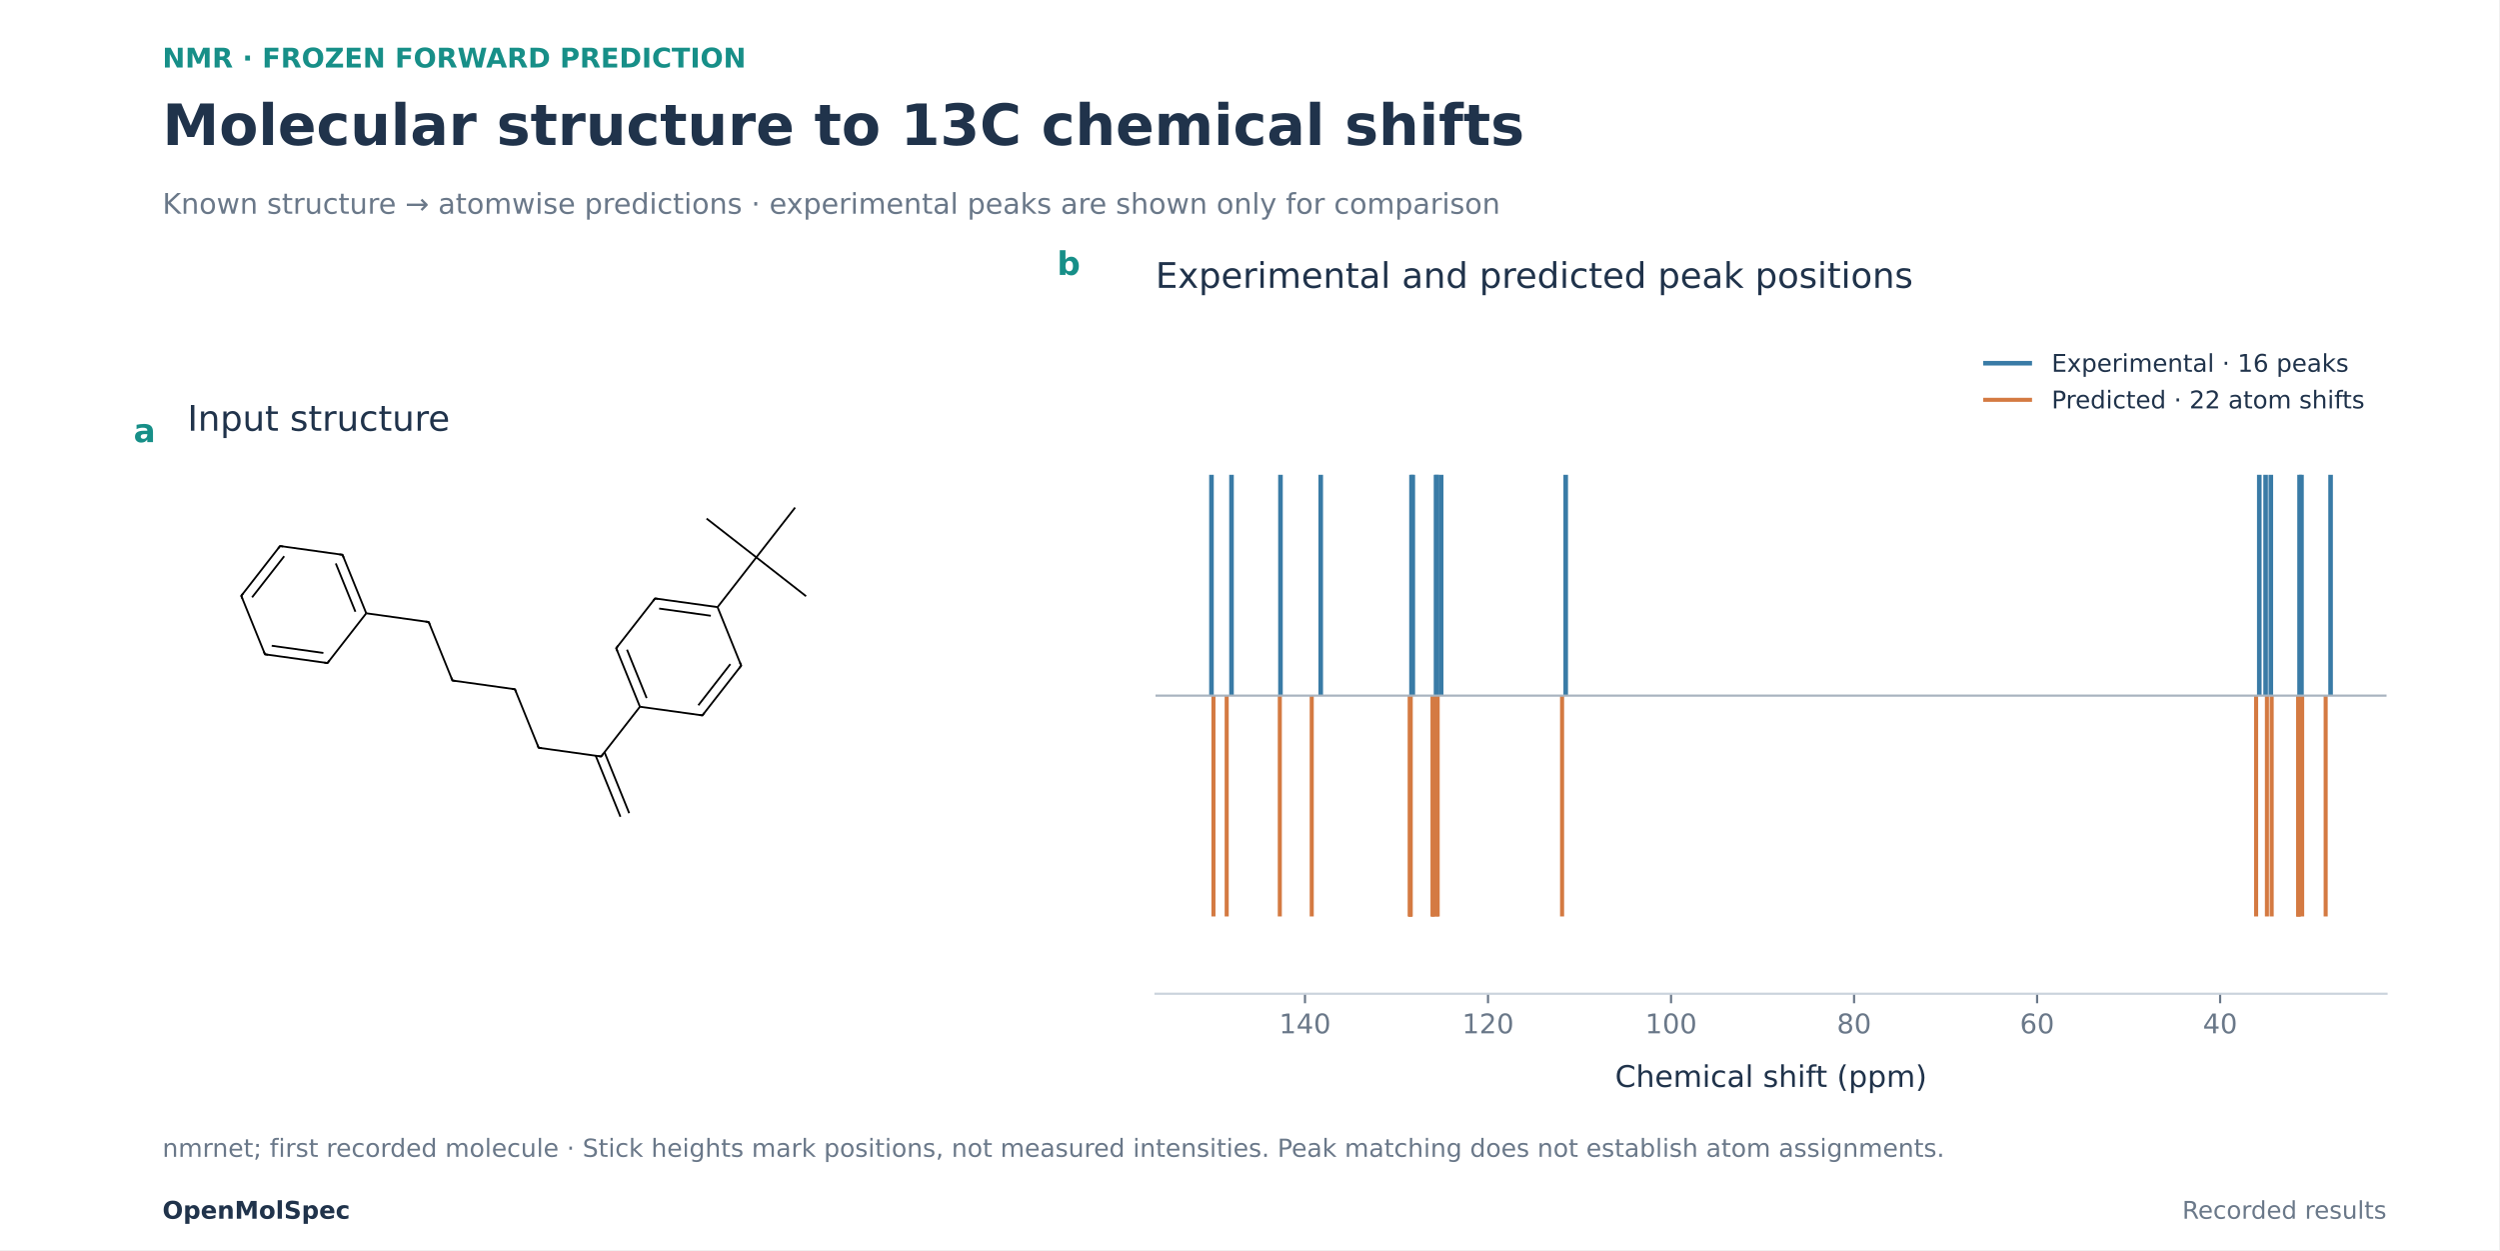
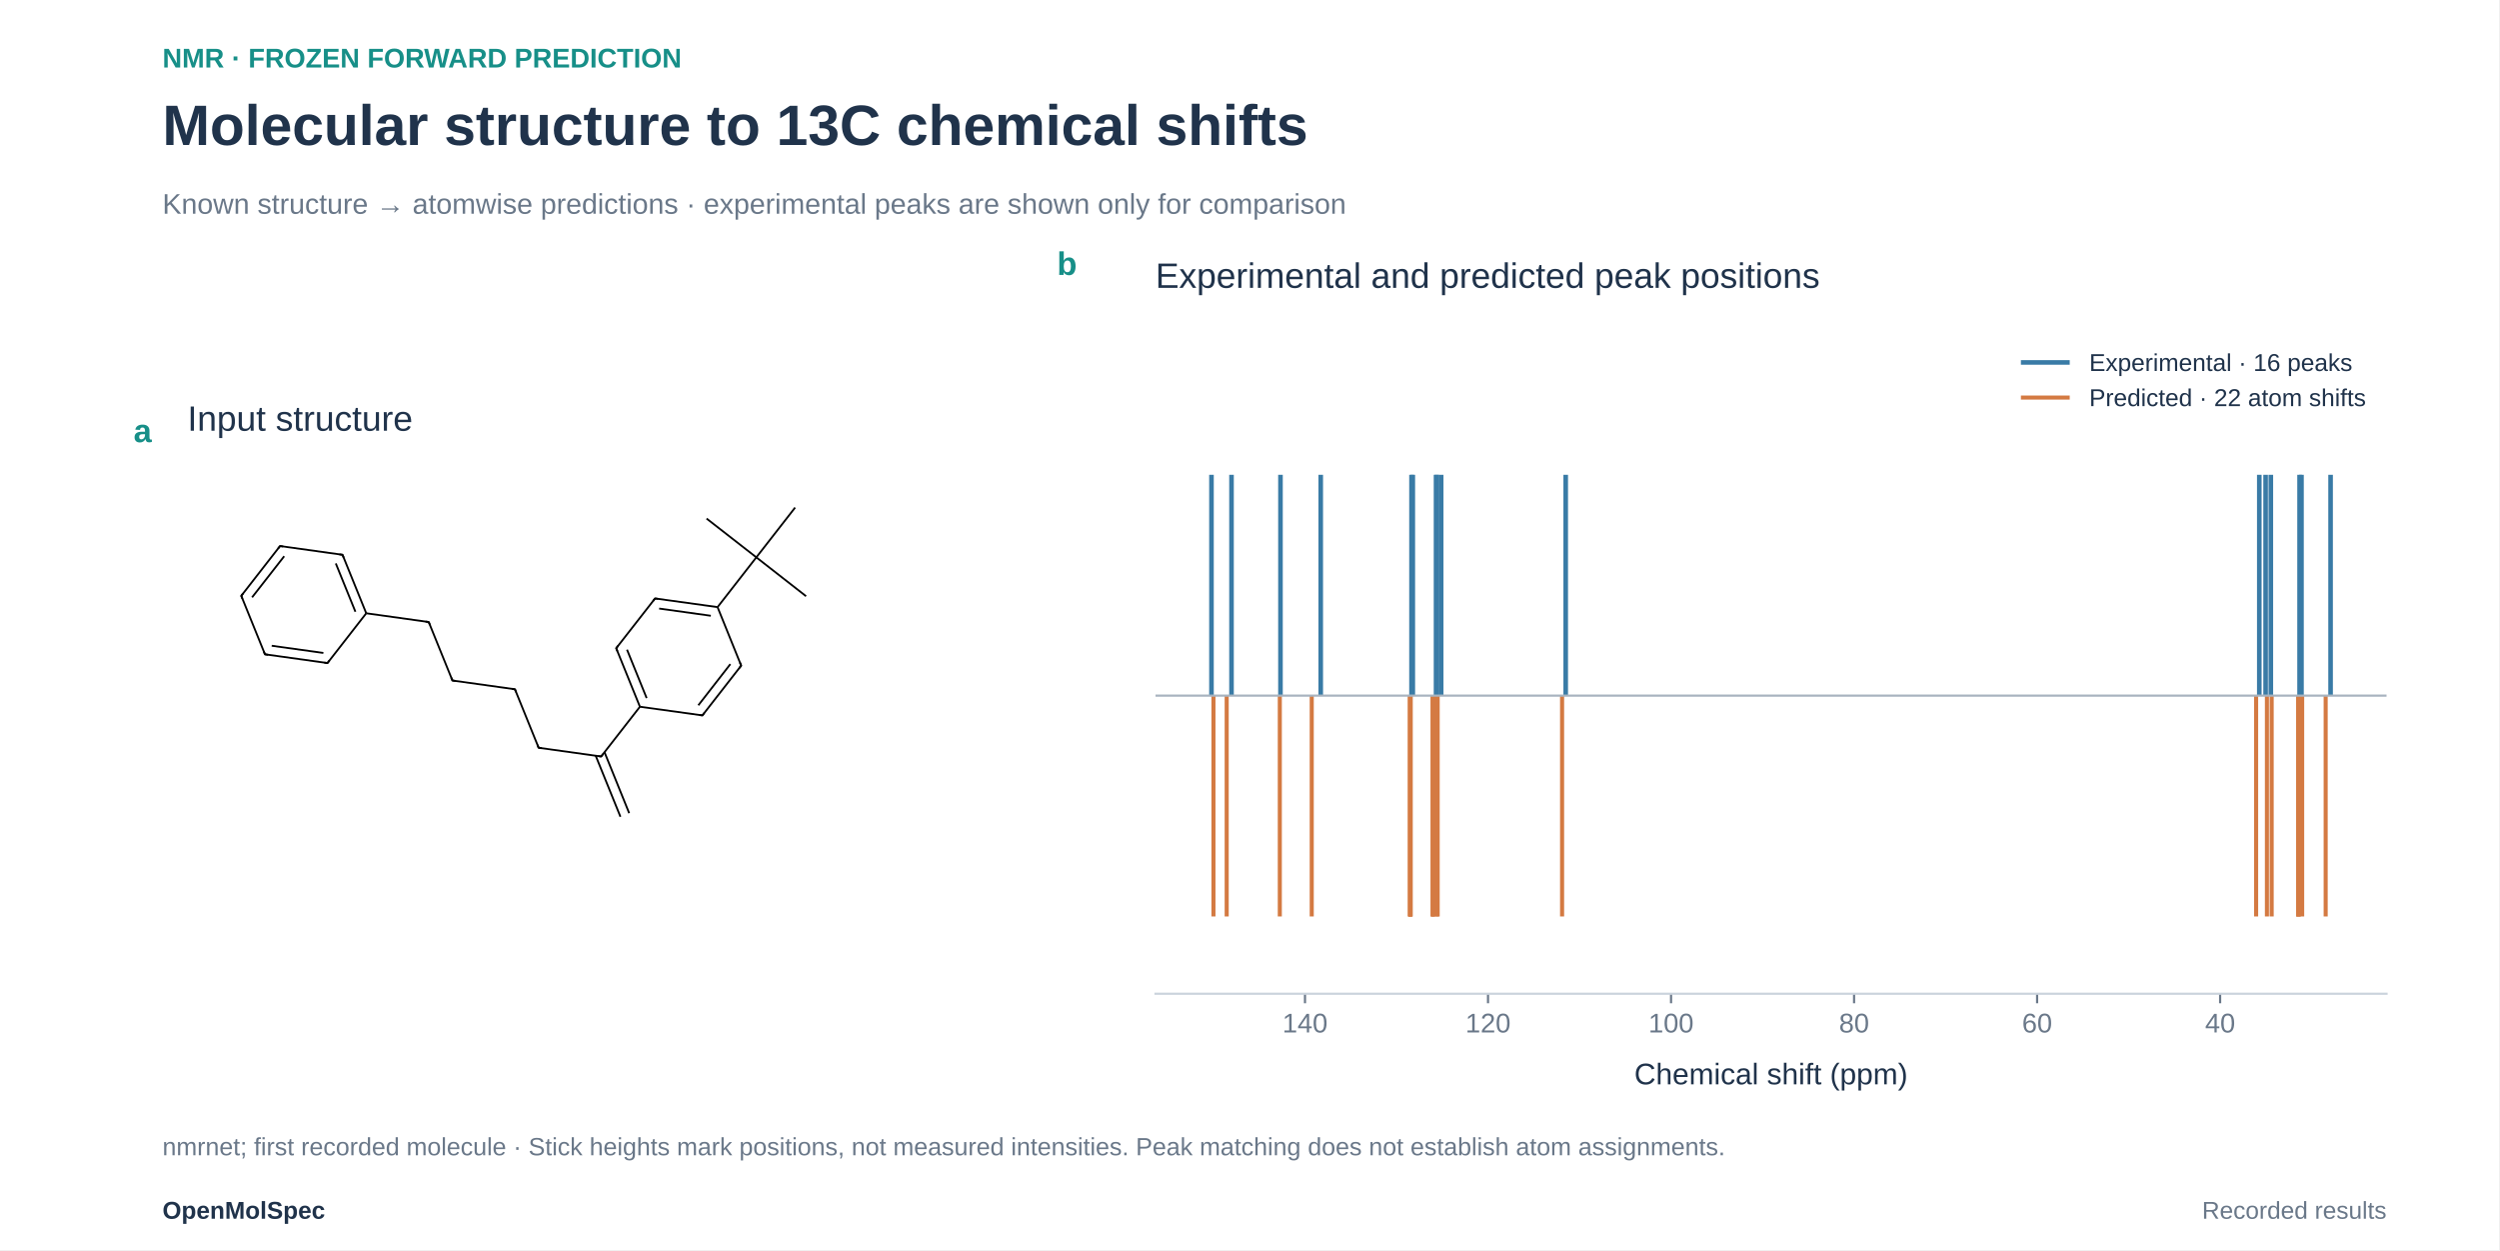
<svg xmlns="http://www.w3.org/2000/svg" xmlns:xlink="http://www.w3.org/1999/xlink" width="921.6pt" height="460.8pt" viewBox="0 0 921.6 460.8" version="1.1">
  <defs>
    <style type="text/css">*{stroke-linejoin: round; stroke-linecap: butt}</style>
  </defs>
  <g id="figure_1">
    <g id="patch_1">
      <path d="M 0 460.8  L 921.6 460.8  L 921.6 0  L 0 0  z " style="fill: #ffffff" />
    </g>
    <g id="oms-molecule-0">
      <g clip-path="url(#p5270df2b23)">
    </g>
      <g id="text_1">
-         <text style="font-weight: 700; font-size: 12px; font-family: 'DejaVu Sans'; text-anchor: start; fill: #178f88" x="49.265" y="162.989" transform="rotate(-0 49.2655 162.9889)">a</text>
+         <text style="font-weight: 700; font-size: 12px; font-family: 'Arial'; text-anchor: start; fill: #178f88" x="49.265" y="162.989" transform="rotate(-0 49.2655 162.9889)">a</text>
      </g>
      <g id="text_2">
-         <text style="font-size: 13px; font-family: 'DejaVu Sans'; text-anchor: start; fill: #20334b" x="69.12" y="158.792" transform="rotate(-0 69.12 158.7923)">Input structure</text>
+         <text style="font-size: 13px; font-family: 'Arial'; text-anchor: start; fill: #20334b" x="69.12" y="158.792" transform="rotate(-0 69.12 158.7923)">Input structure</text>
      </g>
      <g transform="translate(69.12 174.7923) scale(0.2954539 0.2954539)">
        <rect style="opacity:1.0;fill:#FFFFFF;stroke:none" width="840.0" height="470.0" x="0.0" y="0.0"> </rect>
        <path class="bond-0 atom-0 atom-1" d="M 540.5,427.5 L 509.6,351.3" style="fill:none;fill-rule:evenodd;stroke:#000000;stroke-width:2.3px;stroke-linecap:butt;stroke-linejoin:miter;stroke-opacity:1" />
        <path class="bond-0 atom-0 atom-1" d="M 551.4,423.0 L 520.6,346.9" style="fill:none;fill-rule:evenodd;stroke:#000000;stroke-width:2.3px;stroke-linecap:butt;stroke-linejoin:miter;stroke-opacity:1" />
        <path class="bond-1 atom-1 atom-2" d="M 516.4,352.3 L 438.4,341.4" style="fill:none;fill-rule:evenodd;stroke:#000000;stroke-width:2.3px;stroke-linecap:butt;stroke-linejoin:miter;stroke-opacity:1" />
        <path class="bond-2 atom-2 atom-3" d="M 438.4,341.4 L 408.8,268.4" style="fill:none;fill-rule:evenodd;stroke:#000000;stroke-width:2.3px;stroke-linecap:butt;stroke-linejoin:miter;stroke-opacity:1" />
        <path class="bond-3 atom-3 atom-4" d="M 408.8,268.4 L 330.8,257.5" style="fill:none;fill-rule:evenodd;stroke:#000000;stroke-width:2.3px;stroke-linecap:butt;stroke-linejoin:miter;stroke-opacity:1" />
        <path class="bond-4 atom-4 atom-5" d="M 330.8,257.5 L 301.2,184.5" style="fill:none;fill-rule:evenodd;stroke:#000000;stroke-width:2.3px;stroke-linecap:butt;stroke-linejoin:miter;stroke-opacity:1" />
        <path class="bond-5 atom-5 atom-6" d="M 301.2,184.5 L 223.2,173.6" style="fill:none;fill-rule:evenodd;stroke:#000000;stroke-width:2.3px;stroke-linecap:butt;stroke-linejoin:miter;stroke-opacity:1" />
        <path class="bond-6 atom-6 atom-7" d="M 223.2,173.6 L 193.6,100.6" style="fill:none;fill-rule:evenodd;stroke:#000000;stroke-width:2.3px;stroke-linecap:butt;stroke-linejoin:miter;stroke-opacity:1" />
        <path class="bond-6 atom-6 atom-7" d="M 209.7,171.7 L 185.2,111.4" style="fill:none;fill-rule:evenodd;stroke:#000000;stroke-width:2.3px;stroke-linecap:butt;stroke-linejoin:miter;stroke-opacity:1" />
        <path class="bond-7 atom-7 atom-8" d="M 193.6,100.6 L 115.6,89.7" style="fill:none;fill-rule:evenodd;stroke:#000000;stroke-width:2.3px;stroke-linecap:butt;stroke-linejoin:miter;stroke-opacity:1" />
        <path class="bond-8 atom-8 atom-9" d="M 115.6,89.7 L 67.2,151.8" style="fill:none;fill-rule:evenodd;stroke:#000000;stroke-width:2.3px;stroke-linecap:butt;stroke-linejoin:miter;stroke-opacity:1" />
        <path class="bond-8 atom-8 atom-9" d="M 120.8,102.4 L 80.7,153.7" style="fill:none;fill-rule:evenodd;stroke:#000000;stroke-width:2.3px;stroke-linecap:butt;stroke-linejoin:miter;stroke-opacity:1" />
        <path class="bond-9 atom-9 atom-10" d="M 67.2,151.8 L 96.8,224.8" style="fill:none;fill-rule:evenodd;stroke:#000000;stroke-width:2.3px;stroke-linecap:butt;stroke-linejoin:miter;stroke-opacity:1" />
        <path class="bond-10 atom-10 atom-11" d="M 96.8,224.8 L 174.8,235.7" style="fill:none;fill-rule:evenodd;stroke:#000000;stroke-width:2.3px;stroke-linecap:butt;stroke-linejoin:miter;stroke-opacity:1" />
        <path class="bond-10 atom-10 atom-11" d="M 105.2,214.1 L 169.7,223.1" style="fill:none;fill-rule:evenodd;stroke:#000000;stroke-width:2.3px;stroke-linecap:butt;stroke-linejoin:miter;stroke-opacity:1" />
        <path class="bond-11 atom-1 atom-12" d="M 516.4,352.3 L 564.8,290.2" style="fill:none;fill-rule:evenodd;stroke:#000000;stroke-width:2.3px;stroke-linecap:butt;stroke-linejoin:miter;stroke-opacity:1" />
        <path class="bond-12 atom-12 atom-13" d="M 564.8,290.2 L 642.8,301.0" style="fill:none;fill-rule:evenodd;stroke:#000000;stroke-width:2.3px;stroke-linecap:butt;stroke-linejoin:miter;stroke-opacity:1" />
        <path class="bond-13 atom-13 atom-14" d="M 642.8,301.0 L 691.2,238.9" style="fill:none;fill-rule:evenodd;stroke:#000000;stroke-width:2.3px;stroke-linecap:butt;stroke-linejoin:miter;stroke-opacity:1" />
        <path class="bond-13 atom-13 atom-14" d="M 637.7,288.4 L 677.7,237.0" style="fill:none;fill-rule:evenodd;stroke:#000000;stroke-width:2.3px;stroke-linecap:butt;stroke-linejoin:miter;stroke-opacity:1" />
        <path class="bond-14 atom-14 atom-15" d="M 691.2,238.9 L 661.7,165.9" style="fill:none;fill-rule:evenodd;stroke:#000000;stroke-width:2.3px;stroke-linecap:butt;stroke-linejoin:miter;stroke-opacity:1" />
        <path class="bond-15 atom-15 atom-16" d="M 661.7,165.9 L 710.1,103.8" style="fill:none;fill-rule:evenodd;stroke:#000000;stroke-width:2.3px;stroke-linecap:butt;stroke-linejoin:miter;stroke-opacity:1" />
        <path class="bond-16 atom-16 atom-17" d="M 710.1,103.8 L 772.2,152.3" style="fill:none;fill-rule:evenodd;stroke:#000000;stroke-width:2.3px;stroke-linecap:butt;stroke-linejoin:miter;stroke-opacity:1" />
        <path class="bond-17 atom-16 atom-18" d="M 710.1,103.8 L 648.0,55.4" style="fill:none;fill-rule:evenodd;stroke:#000000;stroke-width:2.3px;stroke-linecap:butt;stroke-linejoin:miter;stroke-opacity:1" />
        <path class="bond-18 atom-16 atom-19" d="M 710.1,103.8 L 758.5,41.7" style="fill:none;fill-rule:evenodd;stroke:#000000;stroke-width:2.3px;stroke-linecap:butt;stroke-linejoin:miter;stroke-opacity:1" />
        <path class="bond-19 atom-15 atom-20" d="M 661.7,165.9 L 583.7,155.1" style="fill:none;fill-rule:evenodd;stroke:#000000;stroke-width:2.3px;stroke-linecap:butt;stroke-linejoin:miter;stroke-opacity:1" />
        <path class="bond-19 atom-15 atom-20" d="M 653.3,176.7 L 588.8,167.7" style="fill:none;fill-rule:evenodd;stroke:#000000;stroke-width:2.3px;stroke-linecap:butt;stroke-linejoin:miter;stroke-opacity:1" />
        <path class="bond-20 atom-20 atom-21" d="M 583.7,155.1 L 535.2,217.2" style="fill:none;fill-rule:evenodd;stroke:#000000;stroke-width:2.3px;stroke-linecap:butt;stroke-linejoin:miter;stroke-opacity:1" />
        <path class="bond-21 atom-11 atom-6" d="M 174.8,235.7 L 223.2,173.6" style="fill:none;fill-rule:evenodd;stroke:#000000;stroke-width:2.3px;stroke-linecap:butt;stroke-linejoin:miter;stroke-opacity:1" />
        <path class="bond-22 atom-21 atom-12" d="M 535.2,217.2 L 564.8,290.2" style="fill:none;fill-rule:evenodd;stroke:#000000;stroke-width:2.3px;stroke-linecap:butt;stroke-linejoin:miter;stroke-opacity:1" />
        <path class="bond-22 atom-21 atom-12" d="M 548.7,219.0 L 573.2,279.4" style="fill:none;fill-rule:evenodd;stroke:#000000;stroke-width:2.3px;stroke-linecap:butt;stroke-linejoin:miter;stroke-opacity:1" />
        <path d="M 512.5,351.7 L 516.4,352.3 L 518.8,349.2" style="fill:none;stroke:#000000;stroke-width:2.3px;stroke-linecap:butt;stroke-linejoin:miter;stroke-miterlimit:10;stroke-opacity:1;" />
        <path d="M 442.3,341.9 L 438.4,341.4 L 436.9,337.7" style="fill:none;stroke:#000000;stroke-width:2.3px;stroke-linecap:butt;stroke-linejoin:miter;stroke-miterlimit:10;stroke-opacity:1;" />
        <path d="M 410.3,272.0 L 408.8,268.4 L 404.9,267.8" style="fill:none;stroke:#000000;stroke-width:2.3px;stroke-linecap:butt;stroke-linejoin:miter;stroke-miterlimit:10;stroke-opacity:1;" />
        <path d="M 334.7,258.0 L 330.8,257.5 L 329.3,253.9" style="fill:none;stroke:#000000;stroke-width:2.3px;stroke-linecap:butt;stroke-linejoin:miter;stroke-miterlimit:10;stroke-opacity:1;" />
        <path d="M 302.7,188.2 L 301.2,184.5 L 297.3,184.0" style="fill:none;stroke:#000000;stroke-width:2.3px;stroke-linecap:butt;stroke-linejoin:miter;stroke-miterlimit:10;stroke-opacity:1;" />
        <path d="M 195.1,104.3 L 193.6,100.6 L 189.7,100.1" style="fill:none;stroke:#000000;stroke-width:2.3px;stroke-linecap:butt;stroke-linejoin:miter;stroke-miterlimit:10;stroke-opacity:1;" />
        <path d="M 119.5,90.3 L 115.6,89.7 L 113.2,92.8" style="fill:none;stroke:#000000;stroke-width:2.3px;stroke-linecap:butt;stroke-linejoin:miter;stroke-miterlimit:10;stroke-opacity:1;" />
        <path d="M 69.6,148.7 L 67.2,151.8 L 68.7,155.5" style="fill:none;stroke:#000000;stroke-width:2.3px;stroke-linecap:butt;stroke-linejoin:miter;stroke-miterlimit:10;stroke-opacity:1;" />
        <path d="M 95.3,221.2 L 96.8,224.8 L 100.7,225.4" style="fill:none;stroke:#000000;stroke-width:2.3px;stroke-linecap:butt;stroke-linejoin:miter;stroke-miterlimit:10;stroke-opacity:1;" />
        <path d="M 170.9,235.2 L 174.8,235.7 L 177.2,232.6" style="fill:none;stroke:#000000;stroke-width:2.3px;stroke-linecap:butt;stroke-linejoin:miter;stroke-miterlimit:10;stroke-opacity:1;" />
        <path d="M 638.9,300.5 L 642.8,301.0 L 645.2,297.9" style="fill:none;stroke:#000000;stroke-width:2.3px;stroke-linecap:butt;stroke-linejoin:miter;stroke-miterlimit:10;stroke-opacity:1;" />
        <path d="M 688.8,242.0 L 691.2,238.9 L 689.8,235.3" style="fill:none;stroke:#000000;stroke-width:2.3px;stroke-linecap:butt;stroke-linejoin:miter;stroke-miterlimit:10;stroke-opacity:1;" />
        <path d="M 587.6,155.6 L 583.7,155.1 L 581.2,158.2" style="fill:none;stroke:#000000;stroke-width:2.3px;stroke-linecap:butt;stroke-linejoin:miter;stroke-miterlimit:10;stroke-opacity:1;" />
        <path d="M 537.6,214.1 L 535.2,217.2 L 536.7,220.8" style="fill:none;stroke:#000000;stroke-width:2.3px;stroke-linecap:butt;stroke-linejoin:miter;stroke-miterlimit:10;stroke-opacity:1;" />
      </g>
    </g>
    <g id="axes_1">
      <g id="patch_2">
        <path d="M 426.138 366.336  L 880.128 366.336  L 880.128 122.112  L 426.138 122.112  z " style="fill: #ffffff" />
      </g>
      <g id="matplotlib.axis_1">
        <g id="xtick_1">
          <g id="line2d_1">
            <defs>
              <path id="me71c452888" d="M 0 0  L 0 3.5  " style="stroke: #6a7889; stroke-width: 0.8" />
            </defs>
            <g>
              <use xlink:href="#me71c452888" x="818.757" y="366.336" style="fill: #6a7889; stroke: #6a7889; stroke-width: 0.8" />
            </g>
          </g>
          <g id="text_3">
-             <text style="font-size: 10px; font-family: 'DejaVu Sans'; text-anchor: middle; fill: #6a7889" x="818.757" y="380.934" transform="rotate(-0 818.7569 380.9337)">40</text>
+             <text style="font-size: 10px; font-family: 'Arial'; text-anchor: middle; fill: #6a7889" x="818.757" y="380.616" transform="rotate(-0 818.7569 380.6163)">40</text>
          </g>
        </g>
        <g id="xtick_2">
          <g id="line2d_2">
            <g>
              <use xlink:href="#me71c452888" x="751.259" y="366.336" style="fill: #6a7889; stroke: #6a7889; stroke-width: 0.8" />
            </g>
          </g>
          <g id="text_4">
-             <text style="font-size: 10px; font-family: 'DejaVu Sans'; text-anchor: middle; fill: #6a7889" x="751.259" y="380.934" transform="rotate(-0 751.2586 380.9337)">60</text>
+             <text style="font-size: 10px; font-family: 'Arial'; text-anchor: middle; fill: #6a7889" x="751.259" y="380.616" transform="rotate(-0 751.2586 380.6163)">60</text>
          </g>
        </g>
        <g id="xtick_3">
          <g id="line2d_3">
            <g>
              <use xlink:href="#me71c452888" x="683.76" y="366.336" style="fill: #6a7889; stroke: #6a7889; stroke-width: 0.8" />
            </g>
          </g>
          <g id="text_5">
-             <text style="font-size: 10px; font-family: 'DejaVu Sans'; text-anchor: middle; fill: #6a7889" x="683.76" y="380.934" transform="rotate(-0 683.7603 380.9337)">80</text>
+             <text style="font-size: 10px; font-family: 'Arial'; text-anchor: middle; fill: #6a7889" x="683.76" y="380.616" transform="rotate(-0 683.7603 380.6163)">80</text>
          </g>
        </g>
        <g id="xtick_4">
          <g id="line2d_4">
            <g>
              <use xlink:href="#me71c452888" x="616.262" y="366.336" style="fill: #6a7889; stroke: #6a7889; stroke-width: 0.8" />
            </g>
          </g>
          <g id="text_6">
-             <text style="font-size: 10px; font-family: 'DejaVu Sans'; text-anchor: middle; fill: #6a7889" x="616.262" y="380.934" transform="rotate(-0 616.262 380.9337)">100</text>
+             <text style="font-size: 10px; font-family: 'Arial'; text-anchor: middle; fill: #6a7889" x="616.262" y="380.616" transform="rotate(-0 616.262 380.6163)">100</text>
          </g>
        </g>
        <g id="xtick_5">
          <g id="line2d_5">
            <g>
              <use xlink:href="#me71c452888" x="548.764" y="366.336" style="fill: #6a7889; stroke: #6a7889; stroke-width: 0.8" />
            </g>
          </g>
          <g id="text_7">
-             <text style="font-size: 10px; font-family: 'DejaVu Sans'; text-anchor: middle; fill: #6a7889" x="548.764" y="380.934" transform="rotate(-0 548.7637 380.9337)">120</text>
+             <text style="font-size: 10px; font-family: 'Arial'; text-anchor: middle; fill: #6a7889" x="548.764" y="380.616" transform="rotate(-0 548.7637 380.6163)">120</text>
          </g>
        </g>
        <g id="xtick_6">
          <g id="line2d_6">
            <g>
              <use xlink:href="#me71c452888" x="481.265" y="366.336" style="fill: #6a7889; stroke: #6a7889; stroke-width: 0.8" />
            </g>
          </g>
          <g id="text_8">
-             <text style="font-size: 10px; font-family: 'DejaVu Sans'; text-anchor: middle; fill: #6a7889" x="481.265" y="380.934" transform="rotate(-0 481.2654 380.9337)">140</text>
+             <text style="font-size: 10px; font-family: 'Arial'; text-anchor: middle; fill: #6a7889" x="481.265" y="380.616" transform="rotate(-0 481.2654 380.6163)">140</text>
          </g>
        </g>
        <g id="text_9">
-           <text style="font-size: 11px; font-family: 'DejaVu Sans'; text-anchor: middle; fill: #20334b" x="653.133" y="400.694" transform="rotate(-0 653.1329 400.6943)">Chemical shift (ppm)</text>
+           <text style="font-size: 11px; font-family: 'Arial'; text-anchor: middle; fill: #20334b" x="653.133" y="399.729" transform="rotate(-0 653.1329 399.7291)">Chemical shift (ppm)</text>
        </g>
      </g>
      <g id="matplotlib.axis_2" />
      <g id="LineCollection_1">
        <path d="M 446.774 256.435  L 446.774 175.027  " clip-path="url(#p9ca4a48fa0)" style="fill: none; stroke: #397ba6; stroke-width: 1.7" />
        <path d="M 454.165 256.435  L 454.165 175.027  " clip-path="url(#p9ca4a48fa0)" style="fill: none; stroke: #397ba6; stroke-width: 1.7" />
        <path d="M 472.221 256.435  L 472.221 175.027  " clip-path="url(#p9ca4a48fa0)" style="fill: none; stroke: #397ba6; stroke-width: 1.7" />
        <path d="M 487.07 256.435  L 487.07 175.027  " clip-path="url(#p9ca4a48fa0)" style="fill: none; stroke: #397ba6; stroke-width: 1.7" />
        <path d="M 520.549 256.435  L 520.549 175.027  " clip-path="url(#p9ca4a48fa0)" style="fill: none; stroke: #397ba6; stroke-width: 1.7" />
        <path d="M 521.022 256.435  L 521.022 175.027  " clip-path="url(#p9ca4a48fa0)" style="fill: none; stroke: #397ba6; stroke-width: 1.7" />
        <path d="M 529.594 256.435  L 529.594 175.027  " clip-path="url(#p9ca4a48fa0)" style="fill: none; stroke: #397ba6; stroke-width: 1.7" />
        <path d="M 529.932 256.435  L 529.932 175.027  " clip-path="url(#p9ca4a48fa0)" style="fill: none; stroke: #397ba6; stroke-width: 1.7" />
        <path d="M 531.484 256.435  L 531.484 175.027  " clip-path="url(#p9ca4a48fa0)" style="fill: none; stroke: #397ba6; stroke-width: 1.7" />
        <path d="M 577.417 256.435  L 577.417 175.027  " clip-path="url(#p9ca4a48fa0)" style="fill: none; stroke: #397ba6; stroke-width: 1.7" />
        <path d="M 833.201 256.435  L 833.201 175.027  " clip-path="url(#p9ca4a48fa0)" style="fill: none; stroke: #397ba6; stroke-width: 1.7" />
        <path d="M 835.53 256.435  L 835.53 175.027  " clip-path="url(#p9ca4a48fa0)" style="fill: none; stroke: #397ba6; stroke-width: 1.7" />
        <path d="M 837.454 256.435  L 837.454 175.027  " clip-path="url(#p9ca4a48fa0)" style="fill: none; stroke: #397ba6; stroke-width: 1.7" />
        <path d="M 848.051 256.435  L 848.051 175.027  " clip-path="url(#p9ca4a48fa0)" style="fill: none; stroke: #397ba6; stroke-width: 1.7" />
        <path d="M 848.76 256.435  L 848.76 175.027  " clip-path="url(#p9ca4a48fa0)" style="fill: none; stroke: #397ba6; stroke-width: 1.7" />
        <path d="M 859.492 256.435  L 859.492 175.027  " clip-path="url(#p9ca4a48fa0)" style="fill: none; stroke: #397ba6; stroke-width: 1.7" />
      </g>
      <g id="LineCollection_2">
        <path d="M 576.076 256.435  L 576.076 337.843  " clip-path="url(#p9ca4a48fa0)" style="fill: none; stroke: #d47a42; stroke-width: 1.5" />
        <path d="M 452.387 256.435  L 452.387 337.843  " clip-path="url(#p9ca4a48fa0)" style="fill: none; stroke: #d47a42; stroke-width: 1.5" />
        <path d="M 836.012 256.435  L 836.012 337.843  " clip-path="url(#p9ca4a48fa0)" style="fill: none; stroke: #d47a42; stroke-width: 1.5" />
        <path d="M 857.678 256.435  L 857.678 337.843  " clip-path="url(#p9ca4a48fa0)" style="fill: none; stroke: #d47a42; stroke-width: 1.5" />
        <path d="M 849.008 256.435  L 849.008 337.843  " clip-path="url(#p9ca4a48fa0)" style="fill: none; stroke: #d47a42; stroke-width: 1.5" />
        <path d="M 832.029 256.435  L 832.029 337.843  " clip-path="url(#p9ca4a48fa0)" style="fill: none; stroke: #d47a42; stroke-width: 1.5" />
        <path d="M 471.976 256.435  L 471.976 337.843  " clip-path="url(#p9ca4a48fa0)" style="fill: none; stroke: #d47a42; stroke-width: 1.5" />
        <path d="M 519.977 256.435  L 519.977 337.843  " clip-path="url(#p9ca4a48fa0)" style="fill: none; stroke: #d47a42; stroke-width: 1.5" />
        <path d="M 520.186 256.435  L 520.186 337.843  " clip-path="url(#p9ca4a48fa0)" style="fill: none; stroke: #d47a42; stroke-width: 1.5" />
        <path d="M 528.628 256.435  L 528.628 337.843  " clip-path="url(#p9ca4a48fa0)" style="fill: none; stroke: #d47a42; stroke-width: 1.5" />
        <path d="M 520.224 256.435  L 520.224 337.843  " clip-path="url(#p9ca4a48fa0)" style="fill: none; stroke: #d47a42; stroke-width: 1.5" />
        <path d="M 519.958 256.435  L 519.958 337.843  " clip-path="url(#p9ca4a48fa0)" style="fill: none; stroke: #d47a42; stroke-width: 1.5" />
        <path d="M 483.752 256.435  L 483.752 337.843  " clip-path="url(#p9ca4a48fa0)" style="fill: none; stroke: #d47a42; stroke-width: 1.5" />
        <path d="M 528.361 256.435  L 528.361 337.843  " clip-path="url(#p9ca4a48fa0)" style="fill: none; stroke: #d47a42; stroke-width: 1.5" />
        <path d="M 529.904 256.435  L 529.904 337.843  " clip-path="url(#p9ca4a48fa0)" style="fill: none; stroke: #d47a42; stroke-width: 1.5" />
        <path d="M 447.509 256.435  L 447.509 337.843  " clip-path="url(#p9ca4a48fa0)" style="fill: none; stroke: #d47a42; stroke-width: 1.5" />
        <path d="M 837.765 256.435  L 837.765 337.843  " clip-path="url(#p9ca4a48fa0)" style="fill: none; stroke: #d47a42; stroke-width: 1.5" />
        <path d="M 847.826 256.435  L 847.826 337.843  " clip-path="url(#p9ca4a48fa0)" style="fill: none; stroke: #d47a42; stroke-width: 1.5" />
        <path d="M 847.54 256.435  L 847.54 337.843  " clip-path="url(#p9ca4a48fa0)" style="fill: none; stroke: #d47a42; stroke-width: 1.5" />
        <path d="M 847.521 256.435  L 847.521 337.843  " clip-path="url(#p9ca4a48fa0)" style="fill: none; stroke: #d47a42; stroke-width: 1.5" />
        <path d="M 530.19 256.435  L 530.19 337.843  " clip-path="url(#p9ca4a48fa0)" style="fill: none; stroke: #d47a42; stroke-width: 1.5" />
        <path d="M 528.361 256.435  L 528.361 337.843  " clip-path="url(#p9ca4a48fa0)" style="fill: none; stroke: #d47a42; stroke-width: 1.5" />
      </g>
      <g id="line2d_7">
        <path d="M 426.138 256.435  L 880.128 256.435  " clip-path="url(#p9ca4a48fa0)" style="fill: none; stroke: #a8b3bf; stroke-width: 0.8; stroke-linecap: square" />
      </g>
      <g id="patch_3">
        <path d="M 426.138 366.336  L 880.128 366.336  " style="fill: none; stroke: #cad3dc; stroke-width: 0.8; stroke-linejoin: miter; stroke-linecap: square" />
      </g>
      <g id="text_10">
-         <text style="font-weight: 700; font-size: 12px; font-family: 'DejaVu Sans'; text-anchor: start; fill: #178f88" x="389.819" y="101.353" transform="rotate(-0 389.8186 101.353)">b</text>
+         <text style="font-weight: 700; font-size: 12px; font-family: 'Arial'; text-anchor: start; fill: #178f88" x="389.819" y="101.353" transform="rotate(-0 389.8186 101.353)">b</text>
      </g>
      <g id="text_11">
-         <text style="font-size: 13px; font-family: 'DejaVu Sans'; text-anchor: start; fill: #20334b" x="426.138" y="106.112" transform="rotate(-0 426.1379 106.112)">Experimental and predicted peak positions</text>
+         <text style="font-size: 13px; font-family: 'Arial'; text-anchor: start; fill: #20334b" x="426.138" y="106.112" transform="rotate(-0 426.1379 106.112)">Experimental and predicted peak positions</text>
      </g>
      <g id="legend_1">
        <g id="line2d_8">
-           <path d="M 731.386 133.901  L 749.386 133.901  " style="fill: none; stroke: #397ba6; stroke-width: 1.7" />
+           <path d="M 745.285 133.614  L 763.285 133.614  " style="fill: none; stroke: #397ba6; stroke-width: 1.7" />
        </g>
        <g id="text_12">
-           <text style="font-size: 9px; font-family: 'DejaVu Sans'; text-anchor: start; fill: #20334b" x="756.586" y="137.051" transform="rotate(-0 756.5861 137.0506)">Experimental · 16 peaks</text>
+           <text style="font-size: 9px; font-family: 'Arial'; text-anchor: start; fill: #20334b" x="770.486" y="136.764" transform="rotate(-0 770.4855 136.7642)">Experimental · 16 peaks</text>
        </g>
        <g id="line2d_9">
-           <path d="M 731.386 147.401  L 749.386 147.401  " style="fill: none; stroke: #d47a42; stroke-width: 1.5" />
+           <path d="M 745.285 146.561  L 763.285 146.561  " style="fill: none; stroke: #d47a42; stroke-width: 1.5" />
        </g>
        <g id="text_13">
-           <text style="font-size: 9px; font-family: 'DejaVu Sans'; text-anchor: start; fill: #20334b" x="756.586" y="150.551" transform="rotate(-0 756.5861 150.5513)">Predicted · 22 atom shifts</text>
+           <text style="font-size: 9px; font-family: 'Arial'; text-anchor: start; fill: #20334b" x="770.486" y="149.711" transform="rotate(-0 770.4855 149.7105)">Predicted · 22 atom shifts</text>
        </g>
      </g>
    </g>
    <g id="text_14">
-       <text style="font-weight: 700; font-size: 10px; font-family: 'DejaVu Sans'; text-anchor: start; fill: #178f88" x="59.904" y="24.883" transform="rotate(-0 59.904 24.8832)">NMR · FROZEN FORWARD PREDICTION</text>
+       <text style="font-weight: 700; font-size: 10px; font-family: 'Arial'; text-anchor: start; fill: #178f88" x="59.904" y="24.883" transform="rotate(-0 59.904 24.8832)">NMR · FROZEN FORWARD PREDICTION</text>
    </g>
    <g id="text_15">
-       <text style="font-weight: 700; font-size: 21px; font-family: 'DejaVu Sans'; text-anchor: start; fill: #20334b" x="59.904" y="53.453" transform="rotate(-0 59.904 53.4528)">Molecular structure to 13C chemical shifts</text>
+       <text style="font-weight: 700; font-size: 21px; font-family: 'Arial'; text-anchor: start; fill: #20334b" x="59.904" y="53.453" transform="rotate(-0 59.904 53.4528)">Molecular structure to 13C chemical shifts</text>
    </g>
    <g id="text_16">
-       <text style="font-size: 10.5px; font-family: 'DejaVu Sans'; text-anchor: start; fill: #6a7889" x="59.904" y="78.797" transform="rotate(-0 59.904 78.7968)">Known structure → atomwise predictions · experimental peaks are shown only for comparison</text>
+       <text style="font-size: 10.5px; font-family: 'Arial'; text-anchor: start; fill: #6a7889" x="59.904" y="78.797" transform="rotate(-0 59.904 78.7968)">Known structure → atomwise predictions · experimental peaks are shown only for comparison</text>
    </g>
    <g id="text_17">
-       <text style="font-size: 9.2px; font-family: 'DejaVu Sans'; text-anchor: start; fill: #6a7889" x="59.904" y="426.463" transform="rotate(-0 59.904 426.4626)">nmrnet; first recorded molecule · Stick heights mark positions, not measured intensities. Peak matching does not establish atom assignments.</text>
+       <text style="font-size: 9.2px; font-family: 'Arial'; text-anchor: start; fill: #6a7889" x="59.904" y="425.88" transform="rotate(-0 59.904 425.88)">nmrnet; first recorded molecule · Stick heights mark positions, not measured intensities. Peak matching does not establish atom assignments.</text>
    </g>
    <g id="text_18">
-       <text style="font-weight: 700; font-size: 9px; font-family: 'DejaVu Sans'; text-anchor: start; fill: #20334b" x="59.904" y="449.28" transform="rotate(-0 59.904 449.28)">OpenMolSpec</text>
+       <text style="font-weight: 700; font-size: 9px; font-family: 'Arial'; text-anchor: start; fill: #20334b" x="59.904" y="449.28" transform="rotate(-0 59.904 449.28)">OpenMolSpec</text>
    </g>
    <g id="text_19">
-       <text style="font-size: 9px; font-family: 'DejaVu Sans'; text-anchor: end; fill: #6a7889" x="880.128" y="449.28" transform="rotate(-0 880.128 449.28)">Recorded results</text>
+       <text style="font-size: 9px; font-family: 'Arial'; text-anchor: end; fill: #6a7889" x="880.128" y="449.28" transform="rotate(-0 880.128 449.28)">Recorded results</text>
    </g>
  </g>
  <defs>
    <clipPath id="p5270df2b23">
      <rect x="69.12" y="174.792" width="248.181" height="138.863" />
    </clipPath>
    <clipPath id="p9ca4a48fa0">
      <rect x="426.138" y="122.112" width="453.99" height="244.224" />
    </clipPath>
  </defs>
</svg>
